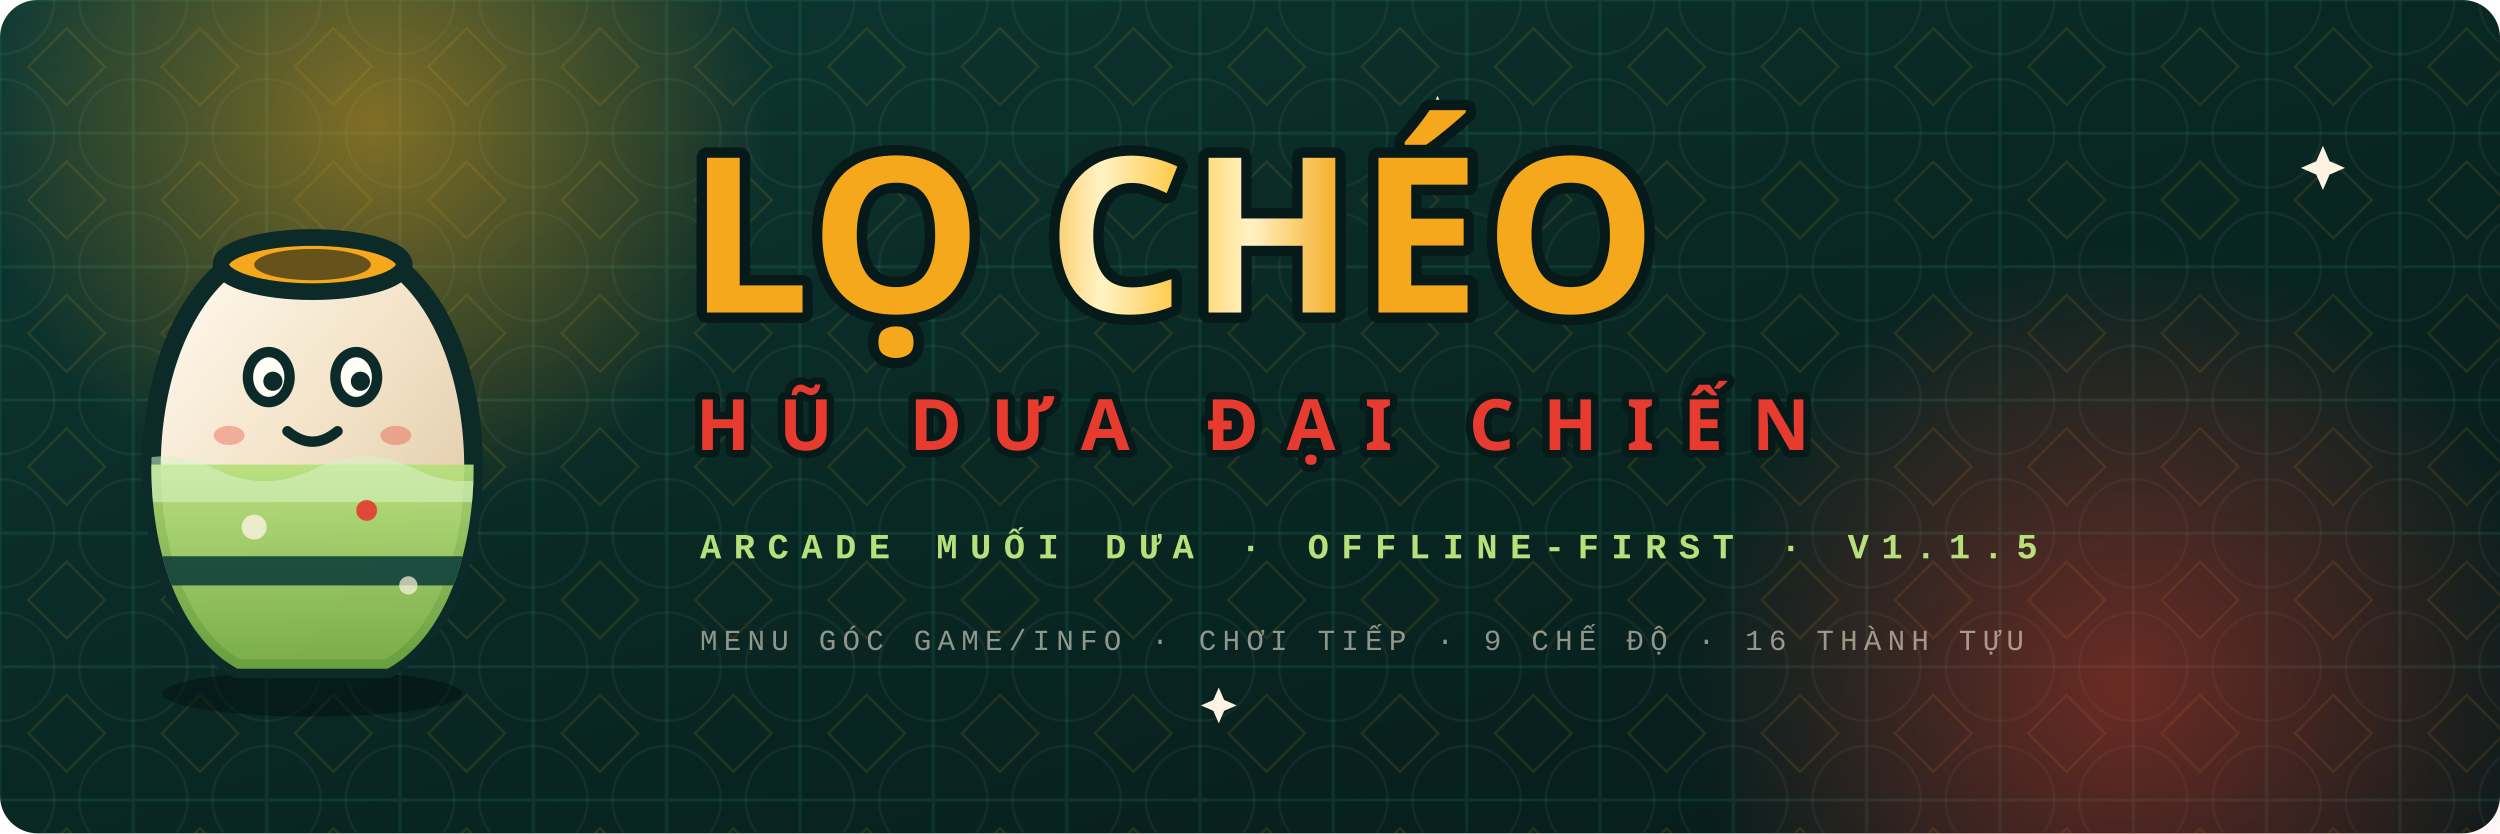
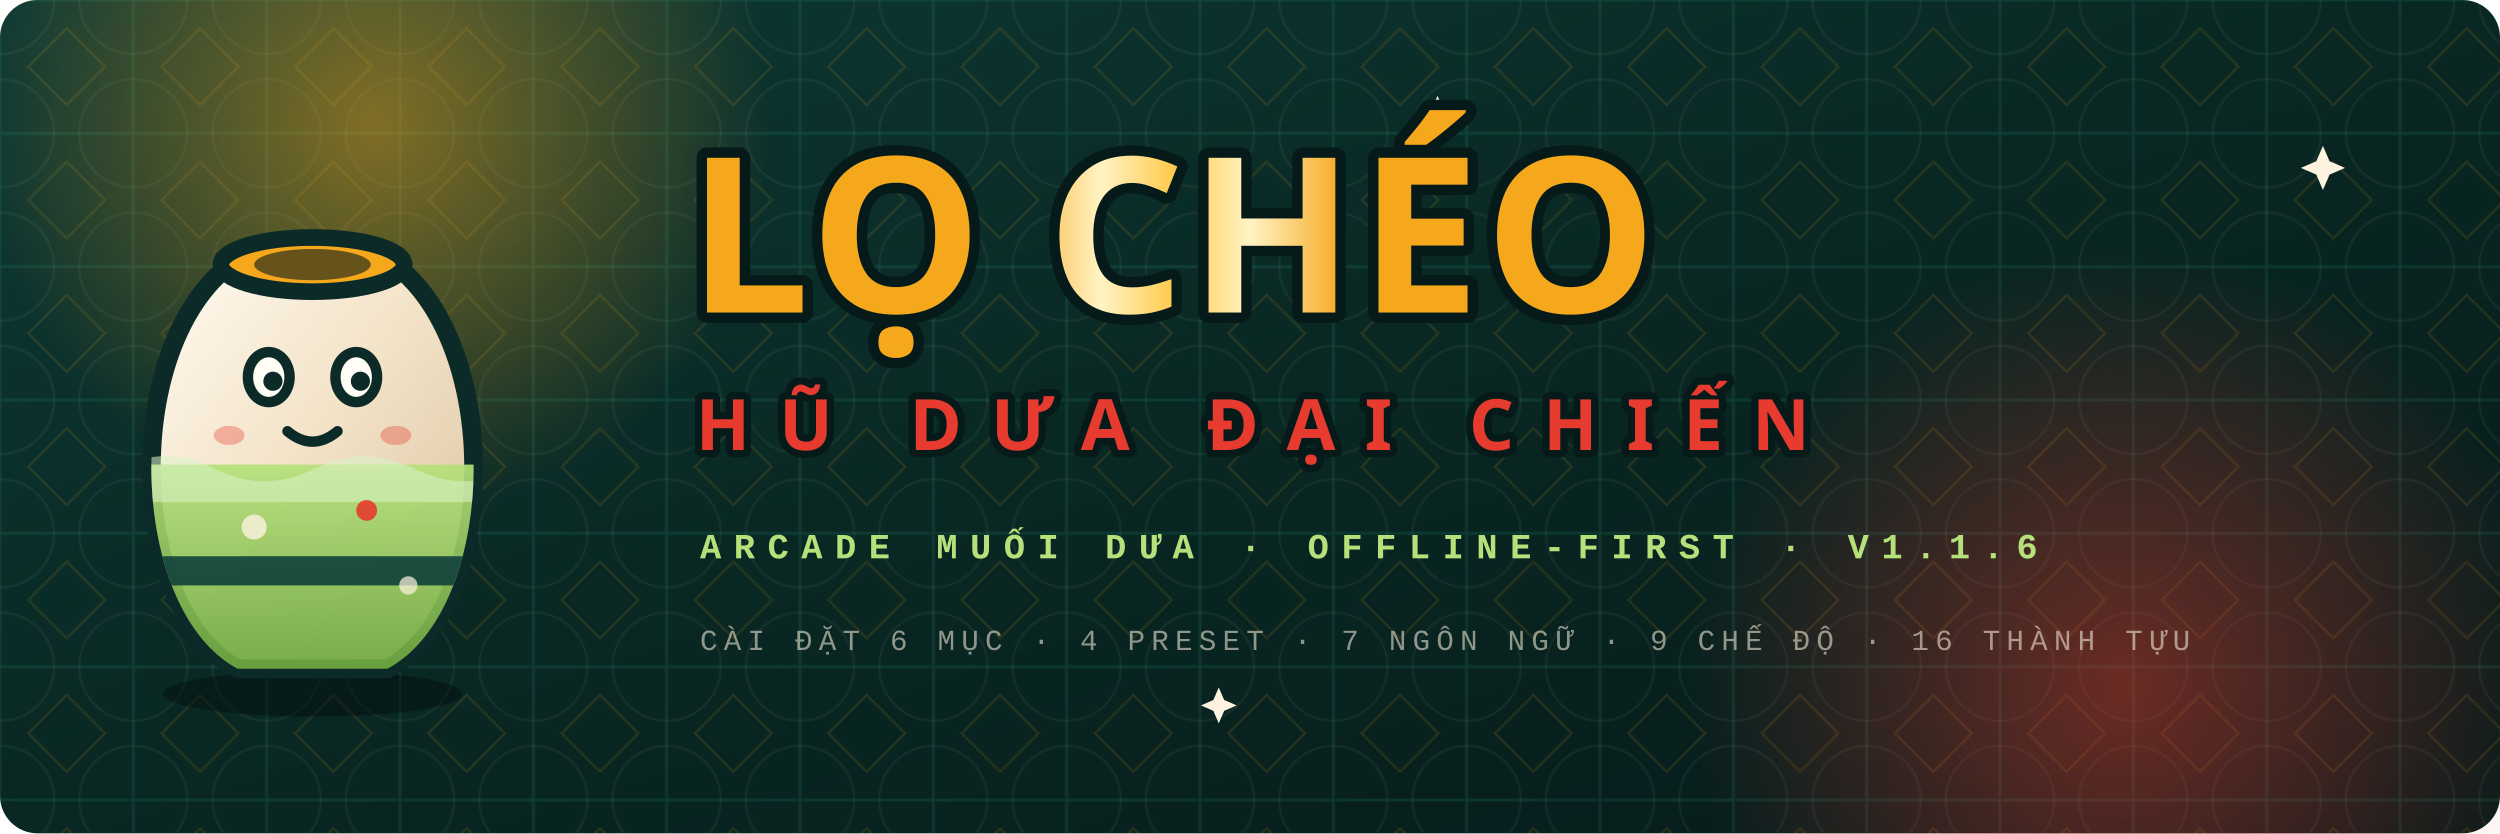
<svg xmlns="http://www.w3.org/2000/svg" viewBox="0 0 1200 400" role="img" aria-label="Lọ Chéo — Hũ Dưa Đại Chiến">
  <defs>
    <linearGradient id="bgGrad" x1="0" y1="0" x2="1" y2="1">
      <stop offset="0" stop-color="#0e3a35" />
      <stop offset="0.5" stop-color="#092723" />
      <stop offset="1" stop-color="#061a1a" />
    </linearGradient>
    <radialGradient id="glowGold" cx="0.5" cy="0.5" r="0.5">
      <stop offset="0" stop-color="#f5a81c" stop-opacity="0.5" />
      <stop offset="1" stop-color="#f5a81c" stop-opacity="0" />
    </radialGradient>
    <radialGradient id="glowChili" cx="0.5" cy="0.5" r="0.5">
      <stop offset="0" stop-color="#e63b2e" stop-opacity="0.45" />
      <stop offset="1" stop-color="#e63b2e" stop-opacity="0" />
    </radialGradient>
    <linearGradient id="titleGrad" x1="0" y1="0" x2="1" y2="0">
      <stop offset="0" stop-color="#f5a81c" />
      <stop offset="0.32" stop-color="#f5a81c" />
      <stop offset="0.42" stop-color="#fff3c4" />
      <stop offset="0.5" stop-color="#ffc94a" />
      <stop offset="0.58" stop-color="#fff3c4" />
      <stop offset="0.68" stop-color="#f5a81c" />
      <stop offset="1" stop-color="#f5a81c" />
      <animate attributeName="x1" values="-1.2;1.2;1.2" dur="3.2s" repeatCount="indefinite" />
      <animate attributeName="x2" values="0;2.4;2.4" dur="3.2s" repeatCount="indefinite" />
    </linearGradient>
    <linearGradient id="glaze" x1="0" y1="0" x2="1" y2="1">
      <stop offset="0" stop-color="#fffaf0" />
      <stop offset="0.45" stop-color="#f3e3c8" />
      <stop offset="1" stop-color="#d9c09c" />
    </linearGradient>
    <linearGradient id="brine" x1="0" y1="0" x2="0" y2="1">
      <stop offset="0" stop-color="#b6e07a" />
      <stop offset="1" stop-color="#5f9c33" />
    </linearGradient>
    <pattern id="tiles" width="64" height="64" patternUnits="userSpaceOnUse">
      <rect width="64" height="64" fill="none" stroke="#2bb48c" stroke-opacity="0.14" stroke-width="1.4" />
      <rect x="19" y="19" width="26" height="26" transform="rotate(45 32 32)" fill="none" stroke="#f5a81c" stroke-opacity="0.12" stroke-width="1.2" />
      <circle cx="0" cy="0" r="26" fill="none" stroke="#fdf3e0" stroke-opacity="0.05" stroke-width="1.2" />
      <circle cx="64" cy="0" r="26" fill="none" stroke="#fdf3e0" stroke-opacity="0.05" stroke-width="1.2" />
      <circle cx="0" cy="64" r="26" fill="none" stroke="#fdf3e0" stroke-opacity="0.05" stroke-width="1.2" />
      <circle cx="64" cy="64" r="26" fill="none" stroke="#fdf3e0" stroke-opacity="0.05" stroke-width="1.2" />
    </pattern>
  </defs>
  <rect width="1200" height="400" rx="18" fill="url(#bgGrad)" />
  <rect width="1200" height="400" rx="18" fill="url(#tiles)" />
  <circle cx="1020" cy="330" r="210" fill="url(#glowChili)" />
  <circle cx="180" cy="60" r="190" fill="url(#glowGold)" />
  <g fill="#fdf3e0">
    <path d="M1115 70 l3.2 7.4 7.4 3.2 -7.4 3.2 -3.2 7.4 -3.2 -7.4 -7.4 -3.2 7.4 -3.2 Z">
      <animate attributeName="opacity" values="0.15;1;0.15" dur="2.1s" repeatCount="indefinite" />
    </path>
    <path d="M690 46 l2.3 5.3 5.3 2.3 -5.3 2.3 -2.3 5.3 -2.3 -5.3 -5.3 -2.3 5.3 -2.3 Z">
      <animate attributeName="opacity" values="1;0.2;1" dur="2.8s" repeatCount="indefinite" />
    </path>
    <path d="M585 330 l2.6 6 6 2.6 -6 2.6 -2.6 6 -2.6 -6 -6 -2.6 6 -2.6 Z">
      <animate attributeName="opacity" values="0.3;1;0.3" dur="1.7s" repeatCount="indefinite" />
    </path>
  </g>
  <g transform="translate(150 215)">
    <animateTransform attributeName="transform" type="translate" values="150 215; 150 190; 150 215" keyTimes="0;0.5;1" dur="3.1s" repeatCount="indefinite" />
    <ellipse cx="0" cy="118" rx="72" ry="11" fill="#04100f" opacity="0.5" />
    <path d="M-42 -86 C-92 -44 -88 78 -36 106 L36 106 C88 78 92 -44 42 -86 Z" fill="url(#glaze)" stroke="#0b2a28" stroke-width="9" stroke-linejoin="round" />
    <clipPath id="jarClip">
      <path d="M-42 -86 C-92 -44 -88 78 -36 106 L36 106 C88 78 92 -44 42 -86 Z" />
    </clipPath>
    <g clip-path="url(#jarClip)">
      <rect x="-95" y="8" width="190" height="120" fill="url(#brine)" opacity="0.92" />
      <path d="M-95 10 q24 -12 48 0 t48 0 t48 0 t48 0 V26 H-95 Z" fill="#d9f2c8" opacity="0.55" />
      <rect x="-95" y="52" width="190" height="14" fill="#10403a" opacity="0.9" />
      <circle cx="-28" cy="38" r="6" fill="#fdf3e0" opacity="0.8" />
      <circle cx="26" cy="30" r="5" fill="#e63b2e" opacity="0.9" />
      <circle cx="46" cy="66" r="4.4" fill="#fdf3e0" opacity="0.7" />
    </g>
    <ellipse cx="0" cy="-88" rx="44" ry="13" fill="#f5a81c" stroke="#0b2a28" stroke-width="8" />
    <ellipse cx="0" cy="-88" rx="28" ry="7.5" fill="#061a1a" opacity="0.6" />
    <g fill="#fffdf6" stroke="#0b2a28" stroke-width="5">
      <ellipse cx="-21" cy="-34" rx="10" ry="12" />
      <ellipse cx="21" cy="-34" rx="10" ry="12" />
    </g>
    <circle cx="-19" cy="-32" r="4.6" fill="#0b2a28" />
    <circle cx="23" cy="-32" r="4.6" fill="#0b2a28" />
    <path d="M-12 -8 q12 10 24 0" fill="none" stroke="#0b2a28" stroke-width="5" stroke-linecap="round" />
    <ellipse cx="-40" cy="-6" rx="7.4" ry="4.6" fill="#e63b2e" opacity="0.35" />
    <ellipse cx="40" cy="-6" rx="7.4" ry="4.6" fill="#e63b2e" opacity="0.35" />
  </g>
  <text x="330" y="150" font-family="'Arial Black','Bungee',sans-serif" font-weight="900" font-size="104" letter-spacing="2" fill="url(#titleGrad)" stroke="#061a1a" stroke-width="10" stroke-linejoin="round" paint-order="stroke">LỌ CHÉO</text>
  <text x="334" y="216" font-family="'Arial Black','Bungee',sans-serif" font-weight="900" font-size="34" letter-spacing="14" fill="#e63b2e" stroke="#061a1a" stroke-width="7" stroke-linejoin="round" paint-order="stroke">HŨ DƯA ĐẠI CHIẾN</text>
-   <text x="336" y="268" font-family="'Courier New',monospace" font-weight="700" font-size="17" letter-spacing="6" fill="#b6e07a">ARCADE MUỐI DƯA · OFFLINE-FIRST · V1.1.5</text>
-   <text x="336" y="312" font-family="'Courier New',monospace" font-size="14" letter-spacing="3" fill="#fdf3e0" fill-opacity="0.55">MENU GÓC GAME/INFO · CHƠI TIẾP · 9 CHẾ ĐỘ · 16 THÀNH TỰU</text>
+   <text x="336" y="268" font-family="'Courier New',monospace" font-weight="700" font-size="17" letter-spacing="6" fill="#b6e07a">ARCADE MUỐI DƯA · OFFLINE-FIRST · V1.1.6</text>
+   <text x="336" y="312" font-family="'Courier New',monospace" font-size="14" letter-spacing="3" fill="#fdf3e0" fill-opacity="0.55">CÀI ĐẶT 6 MỤC · 4 PRESET · 7 NGÔN NGỮ · 9 CHẾ ĐỘ · 16 THÀNH TỰU</text>
</svg>
